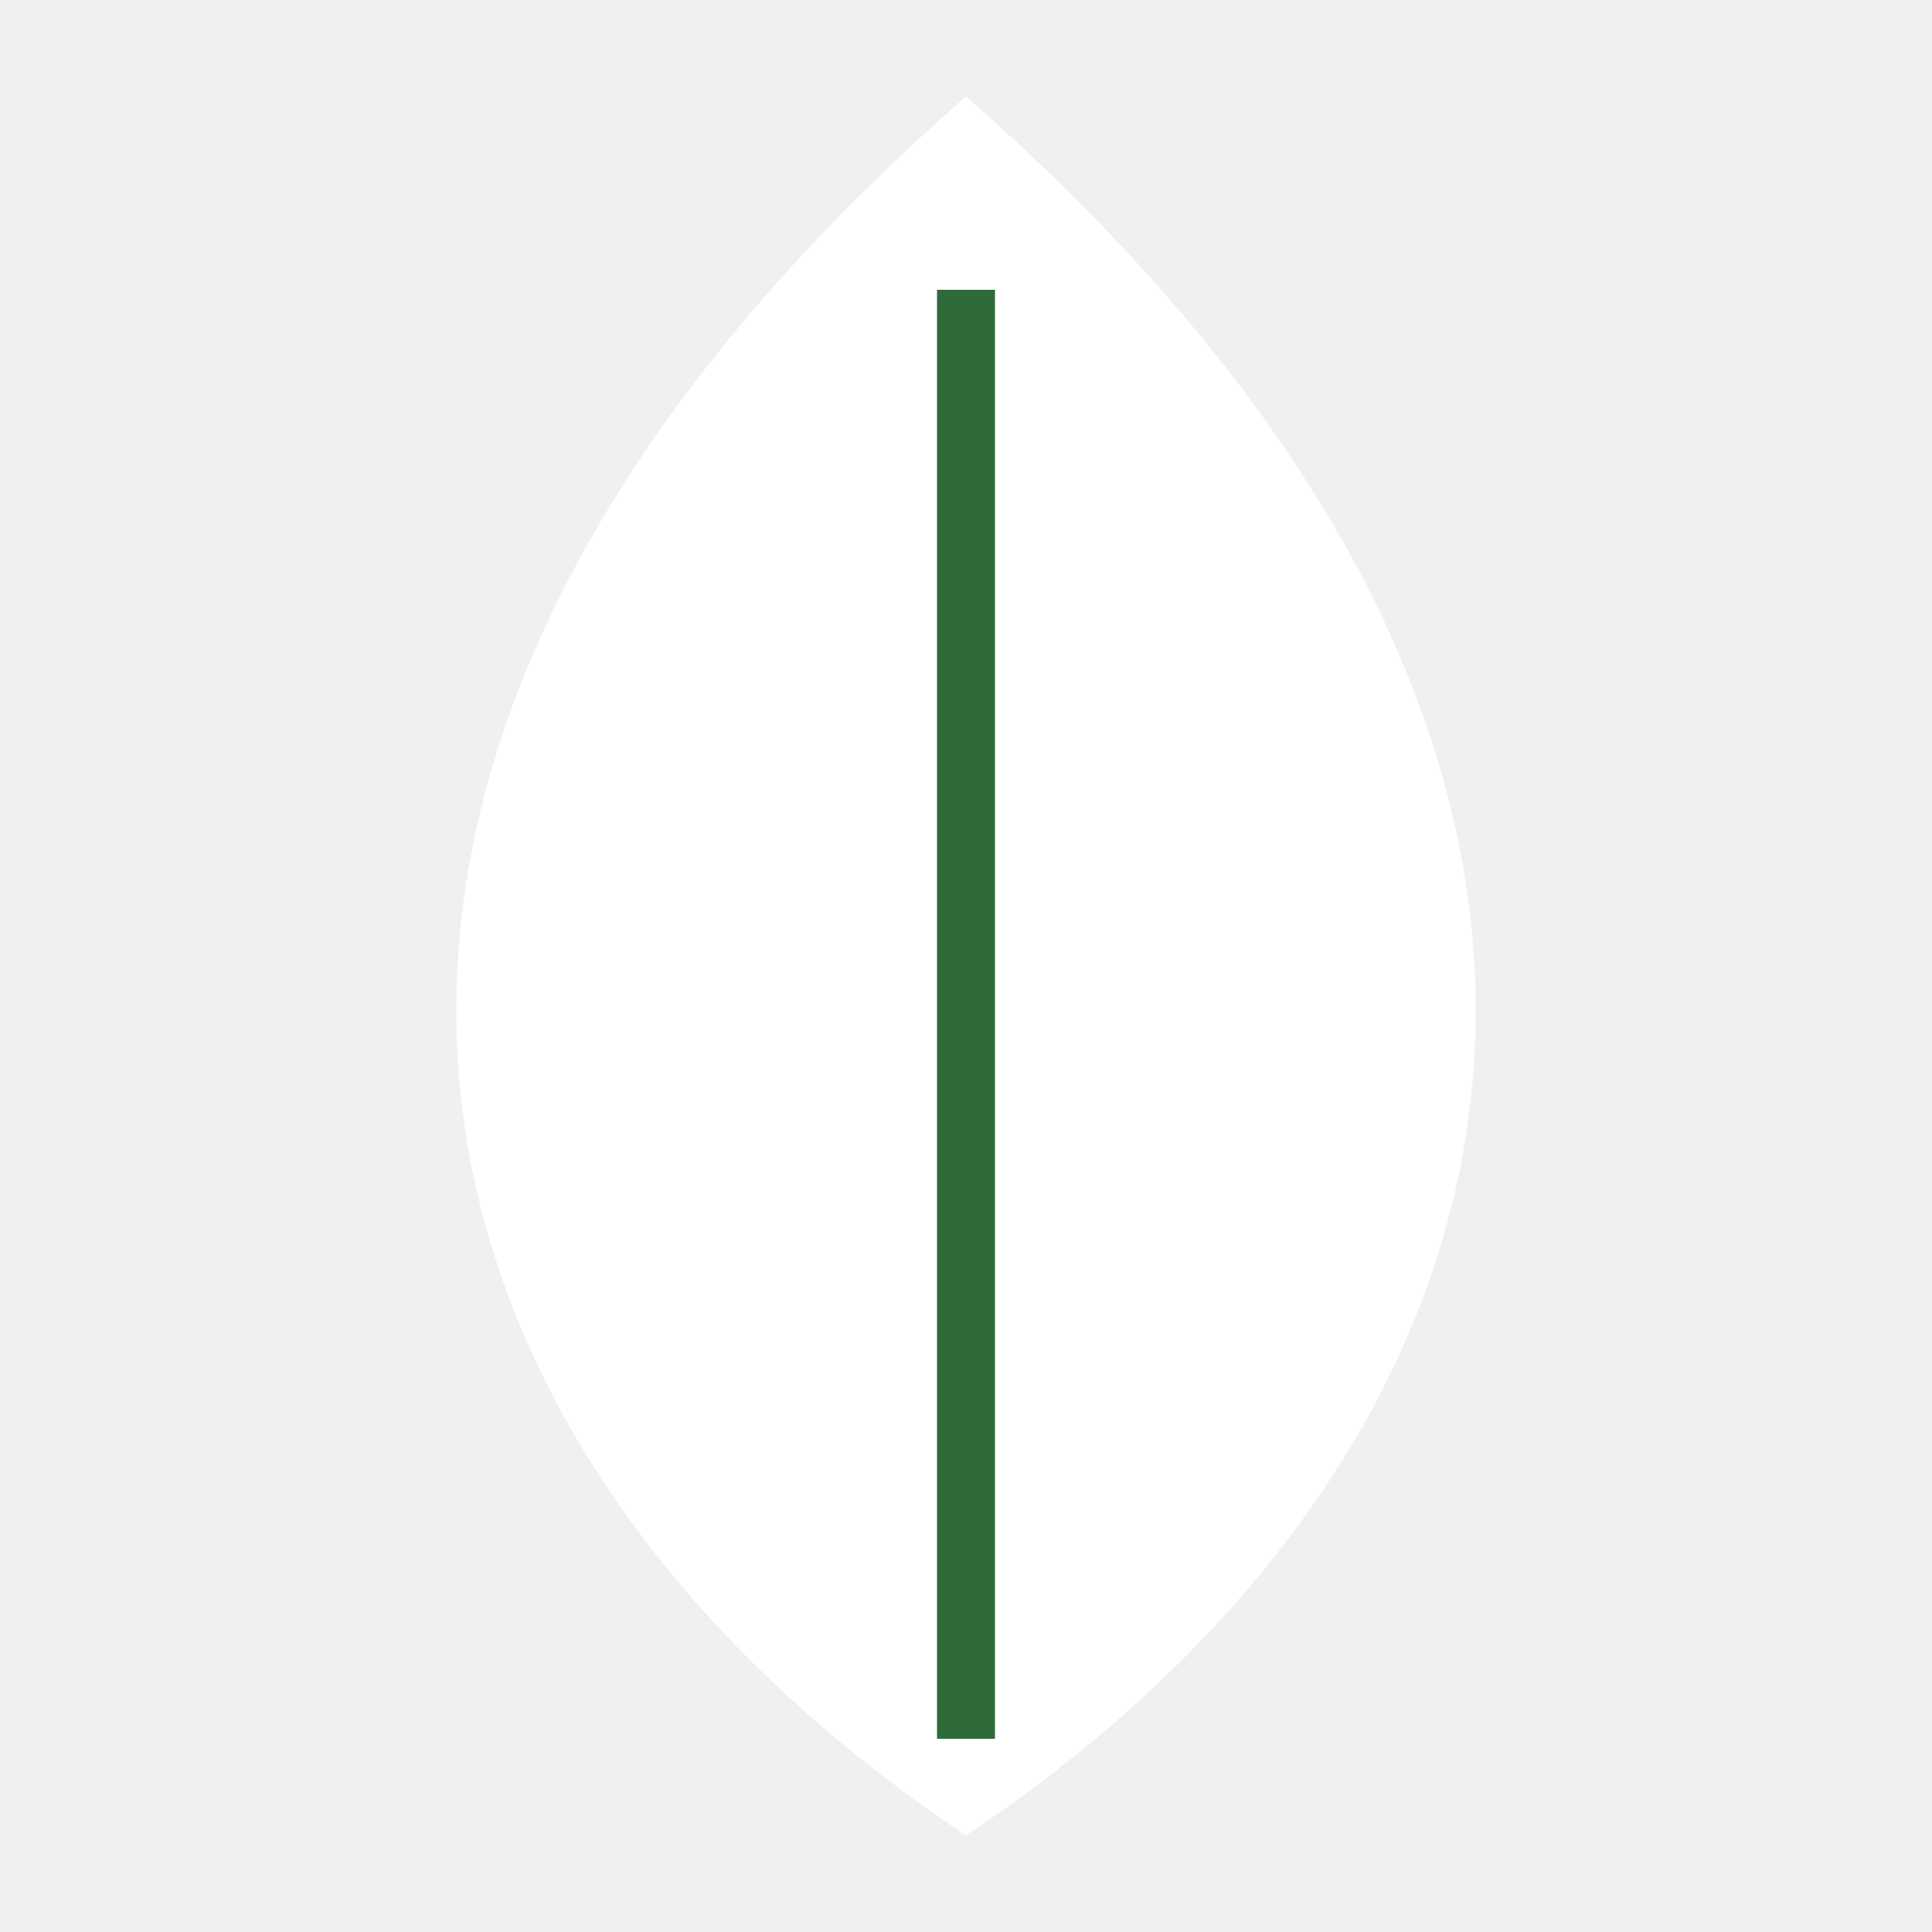
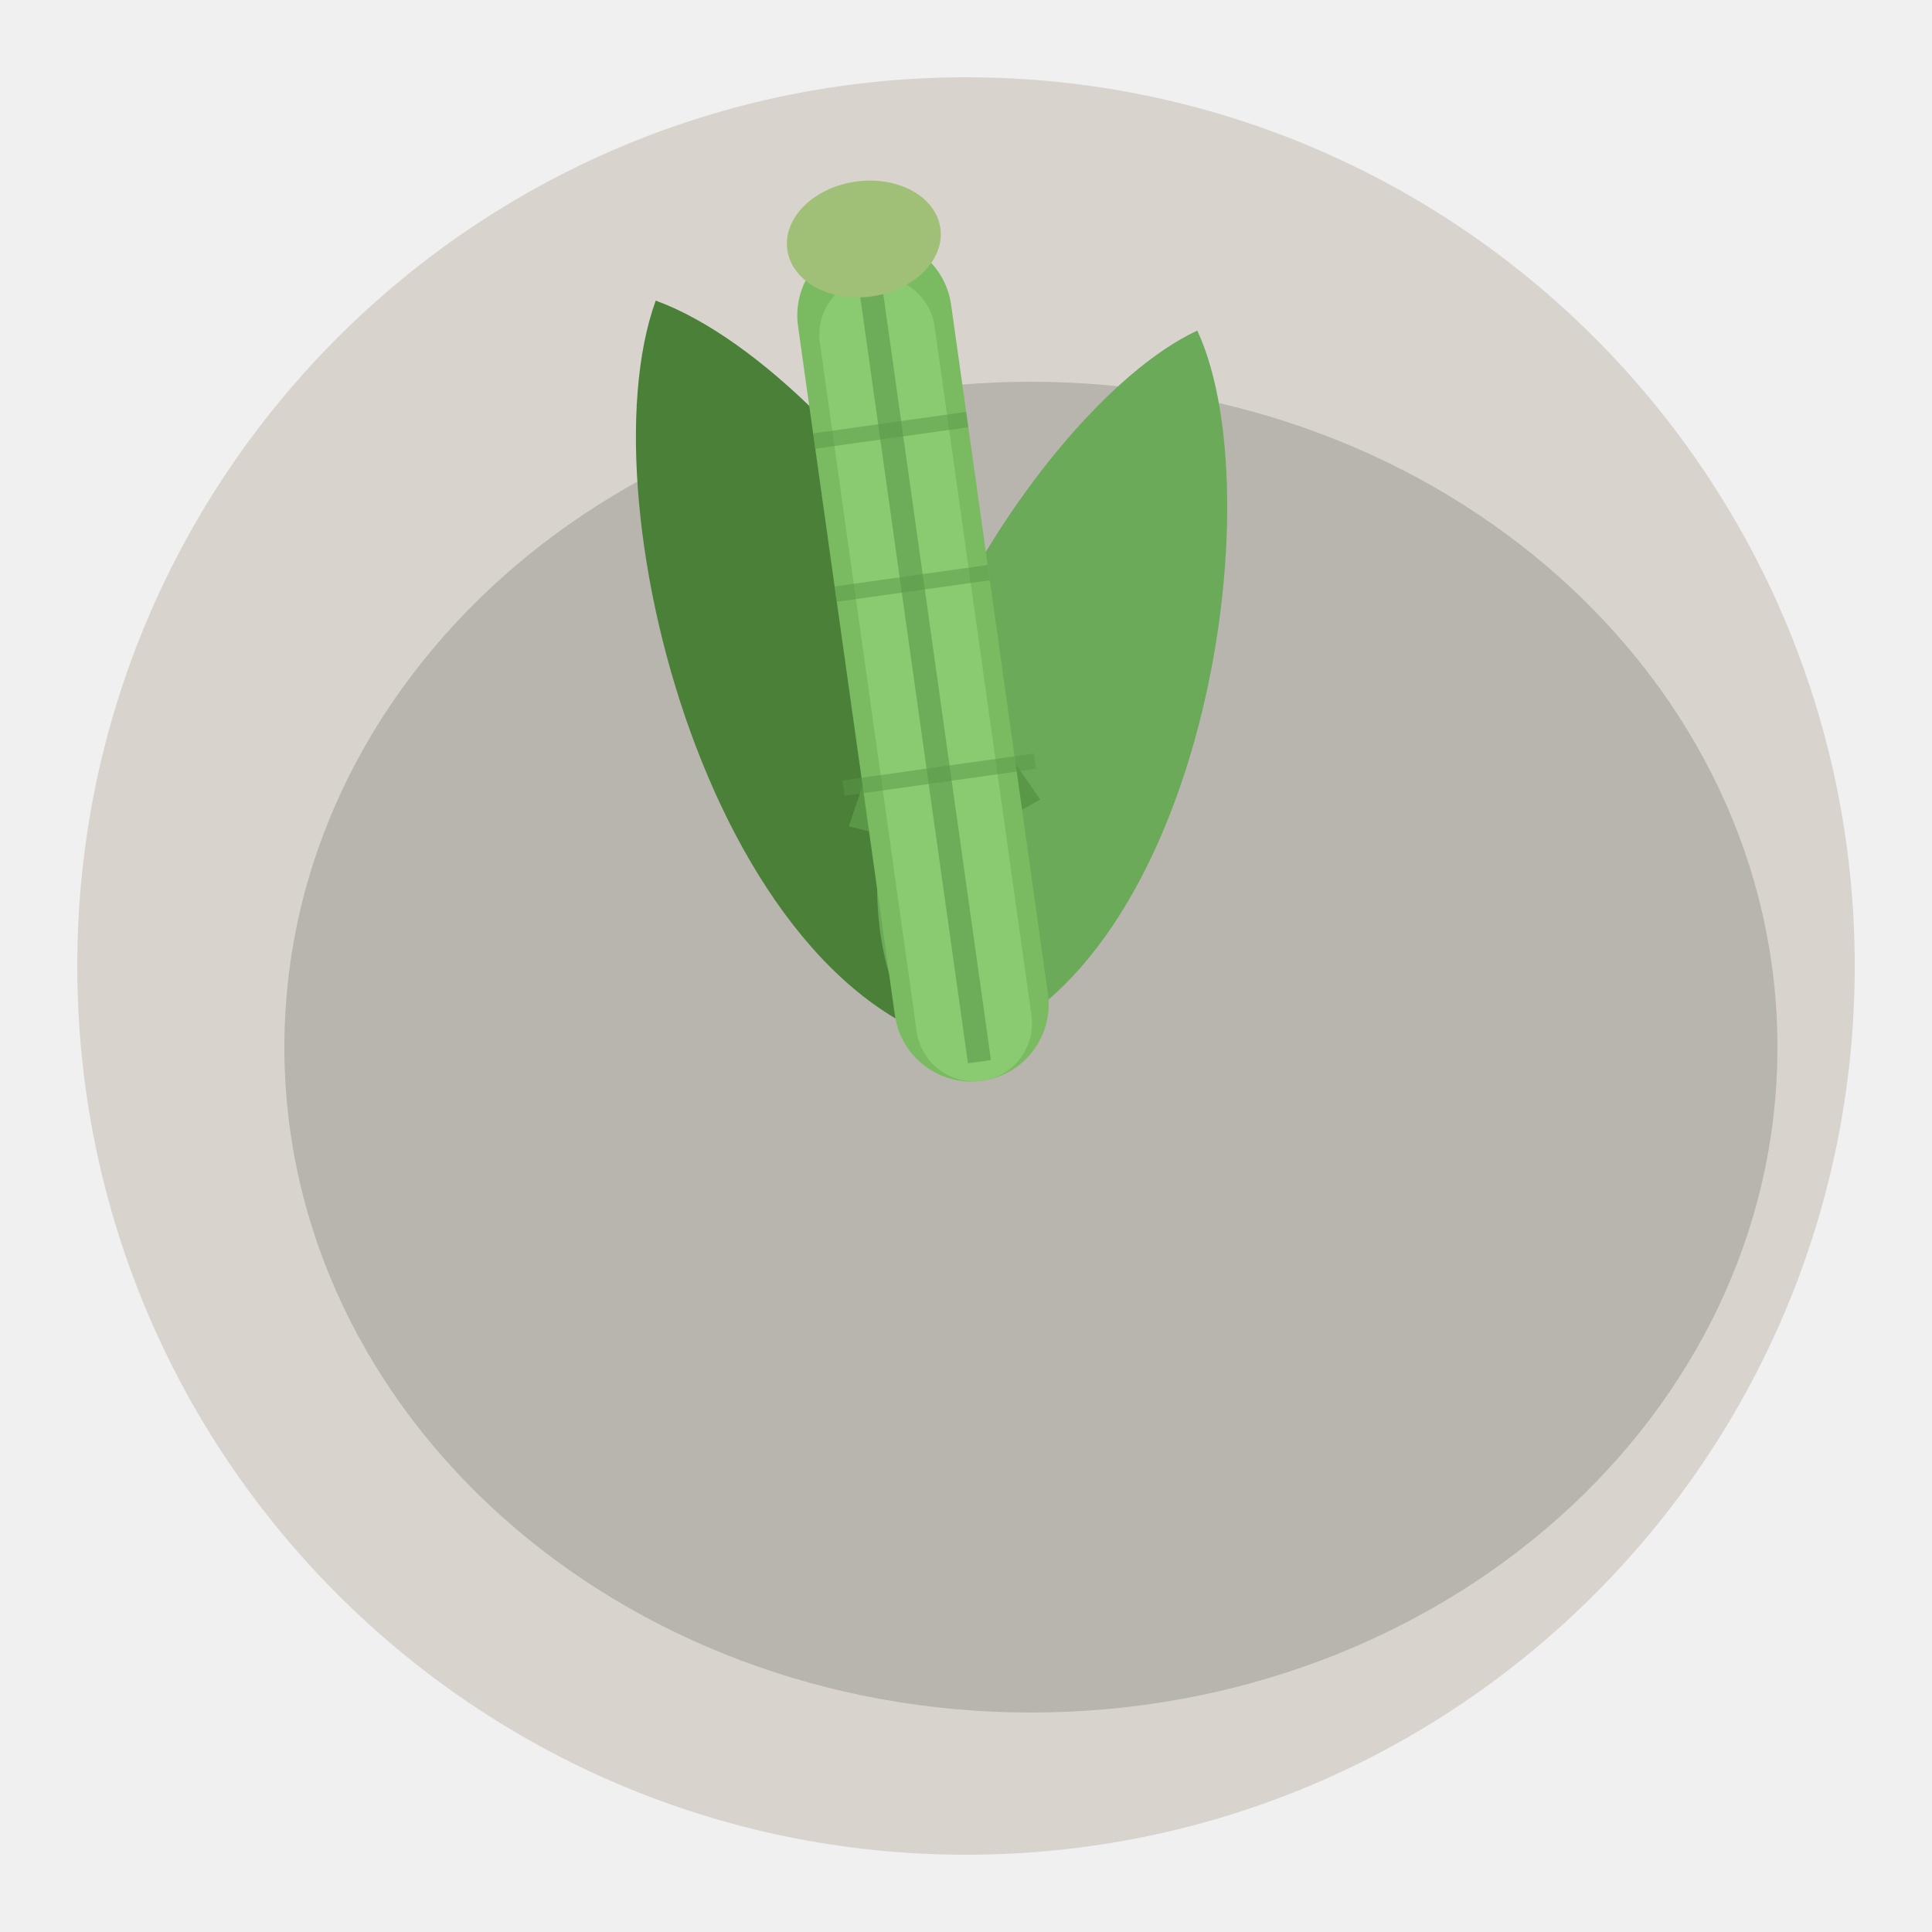
- <svg xmlns="http://www.w3.org/2000/svg" viewBox="0 0 100 100" role="img" aria-label="foglia decorativa">
-   <path d="M50 95C20 75 10 40 50 5c40 35 30 70 0 90Z" fill="#fff" />
-   <path d="M50 90V15" stroke="#2f6b3a" stroke-width="3" />
+ <svg xmlns="http://www.w3.org/2000/svg" viewBox="-50 -50 100 100" width="100" height="100" role="img" aria-label="gombo">
+   <circle cx="0" cy="0" r="46" fill="#6b4e2a" opacity="0.18" />
+   <ellipse cx="3.36" cy="4.2" rx="38.64" ry="34.44" fill="rgba(0,0,0,.15)" />
+   <g transform="rotate(-25)">
+     <path d="M0 5 C 13 -2, 8 -30, 0 -38 C -8 -30, -13 -2, 0 5 Z" fill="#4a8038" />
+   </g>
+   <g transform="rotate(20)">
+     <path d="M0 5 C 12 -2, 7 -28, 0 -35 C -7 -28, -12 -2, 0 5 Z" fill="#6aaa58" />
+   </g>
+   <g transform="rotate(-8)">
+     <polygon points="0,-38 3,-30 0,-28 -3,-30" fill="#5a9848" />
+     <polygon points="0,-28 4,-20 0,-18 -4,-20" fill="#6aaa58" />
+     <polygon points="0,-18 5,-8 0,-6 -5,-8" fill="#5a9848" />
+     <rect x="-4" y="-38" width="8" height="44" rx="4" fill="#7aba60" />
+     <rect x="-3" y="-36" width="6" height="42" rx="3" fill="#8aca70" />
+     <line x1="0" y1="-36" x2="0" y2="5" stroke="#5a9848" stroke-width="1.2" opacity="0.6" />
+     <line x1="-4" y1="-28" x2="4" y2="-28" stroke="#5a9848" stroke-width="0.8" opacity="0.5" />
+     <line x1="-4" y1="-20" x2="4" y2="-20" stroke="#5a9848" stroke-width="0.8" opacity="0.5" />
+     <line x1="-5" y1="-10" x2="5" y2="-10" stroke="#5a9848" stroke-width="0.8" opacity="0.5" />
+     <ellipse cx="0" cy="-38" rx="4" ry="3" fill="#a0c078" />
+   </g>
</svg>
